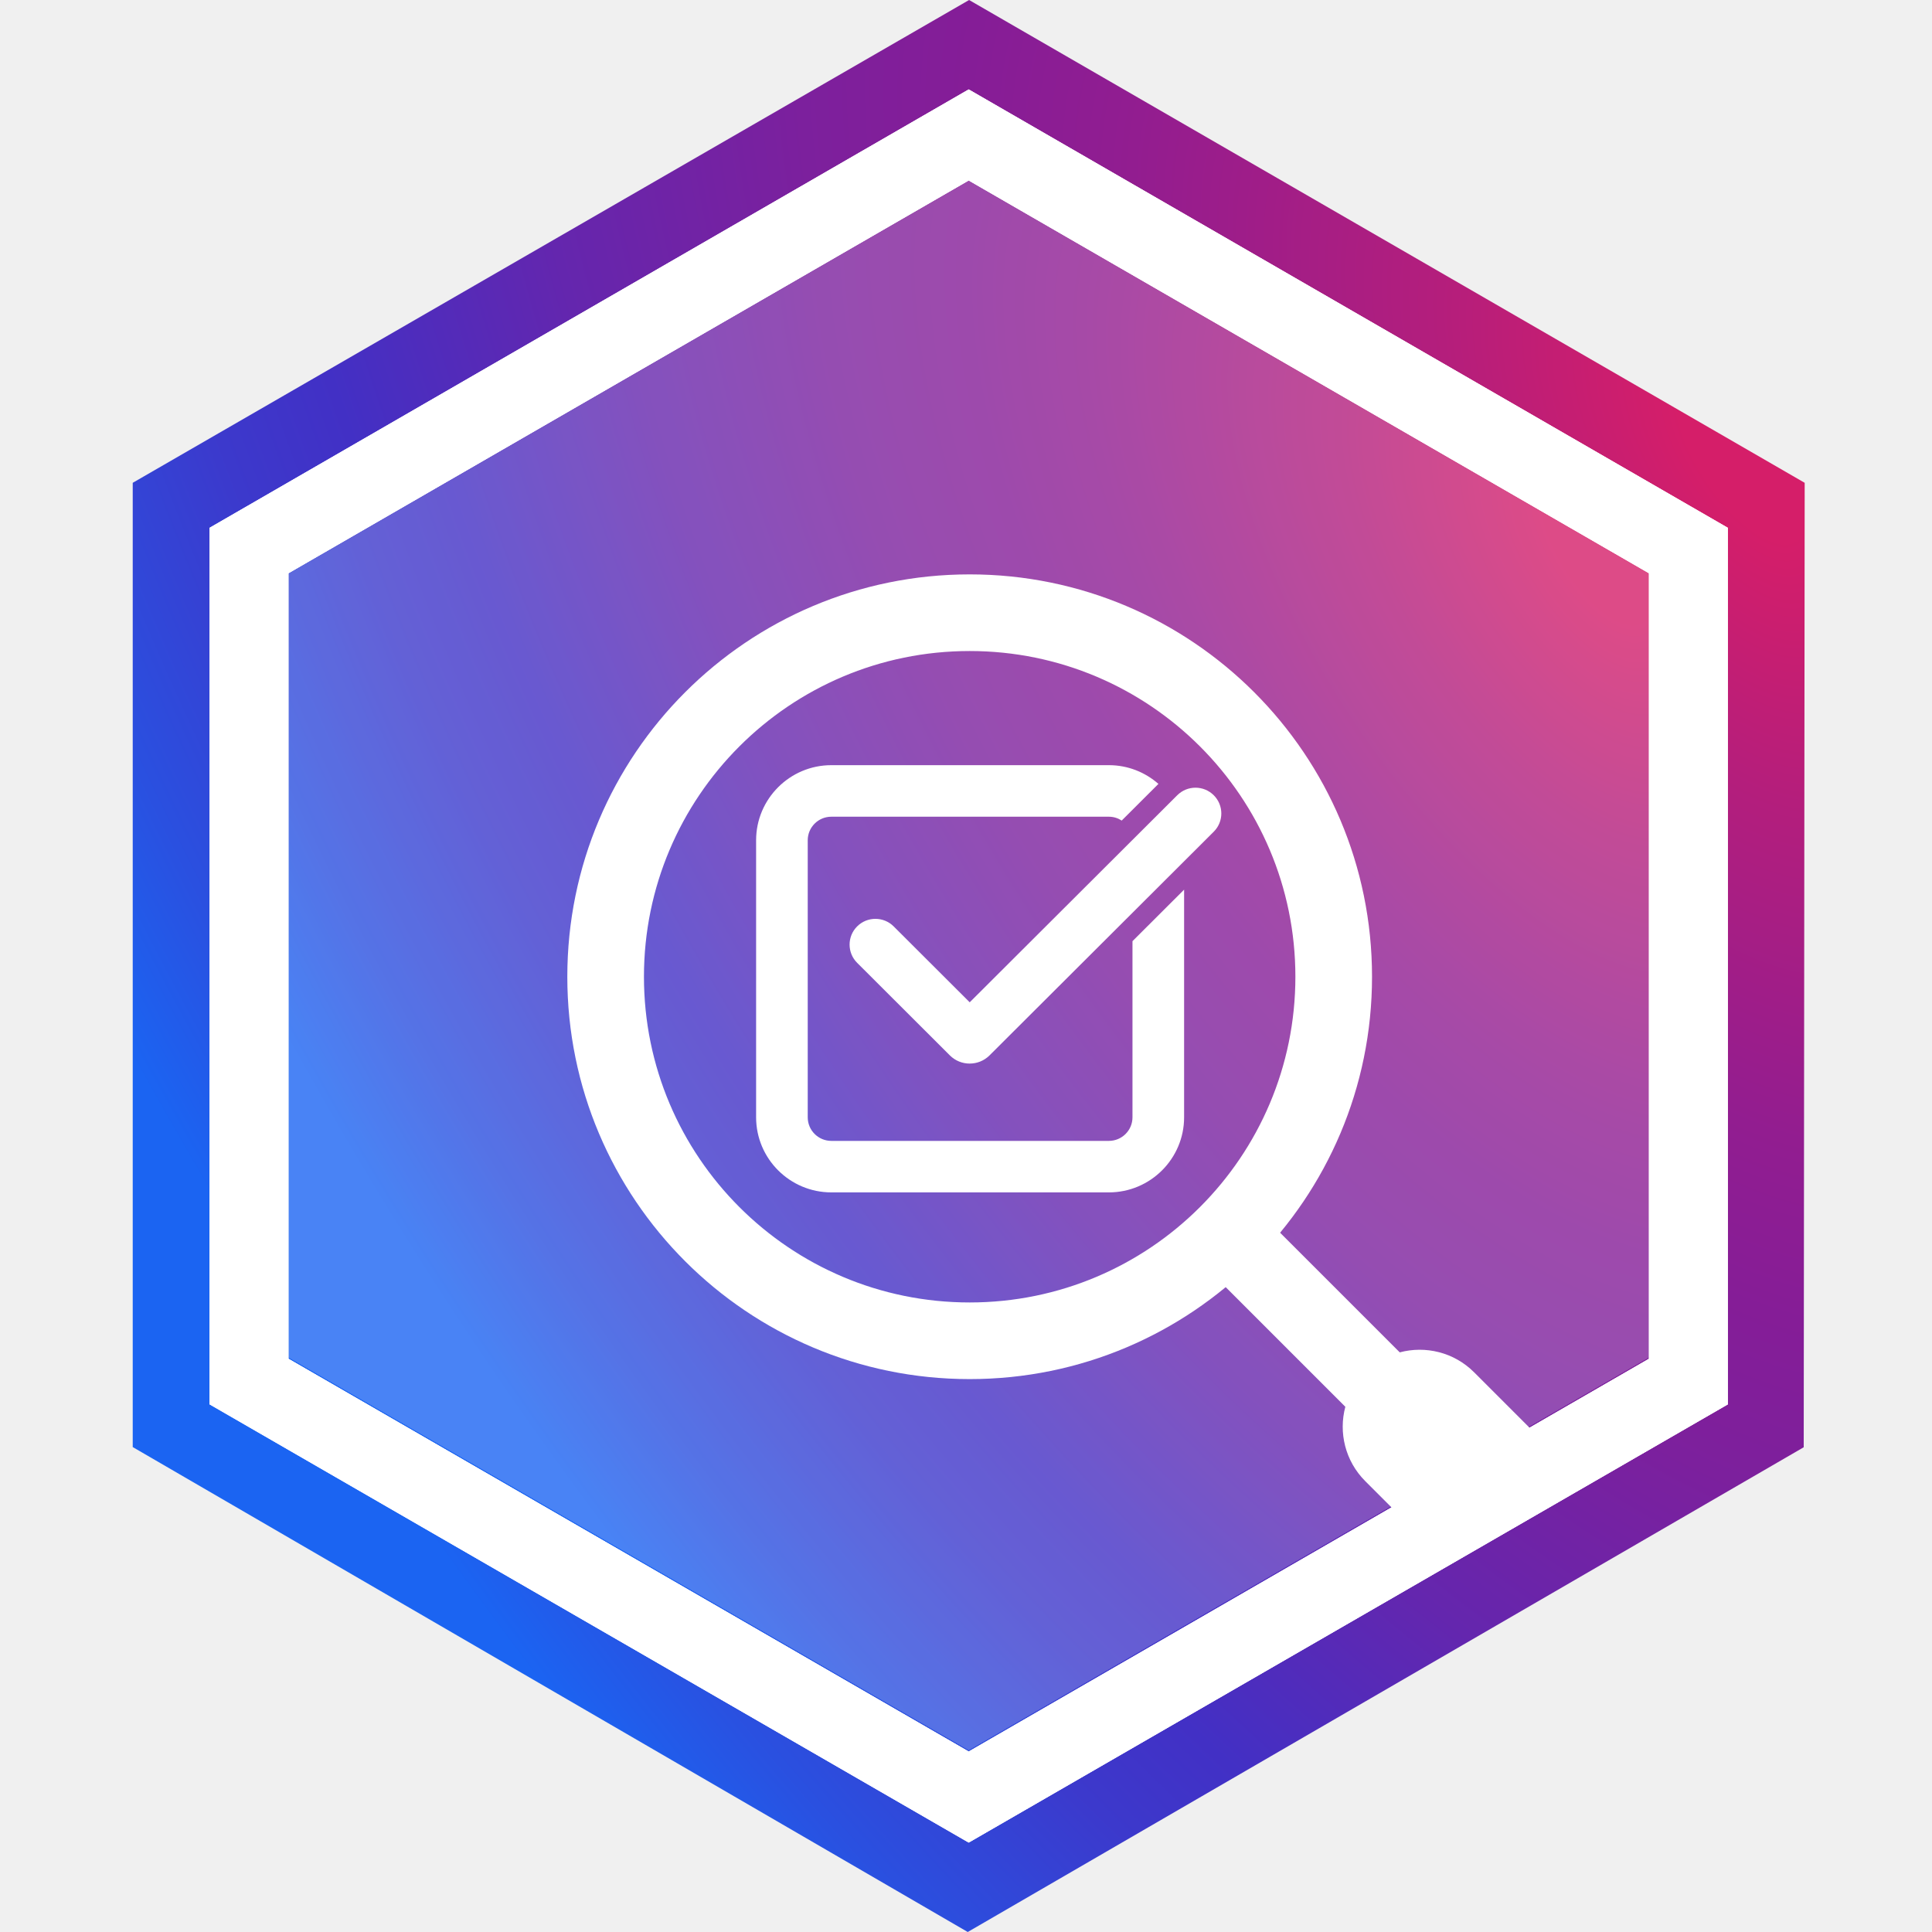
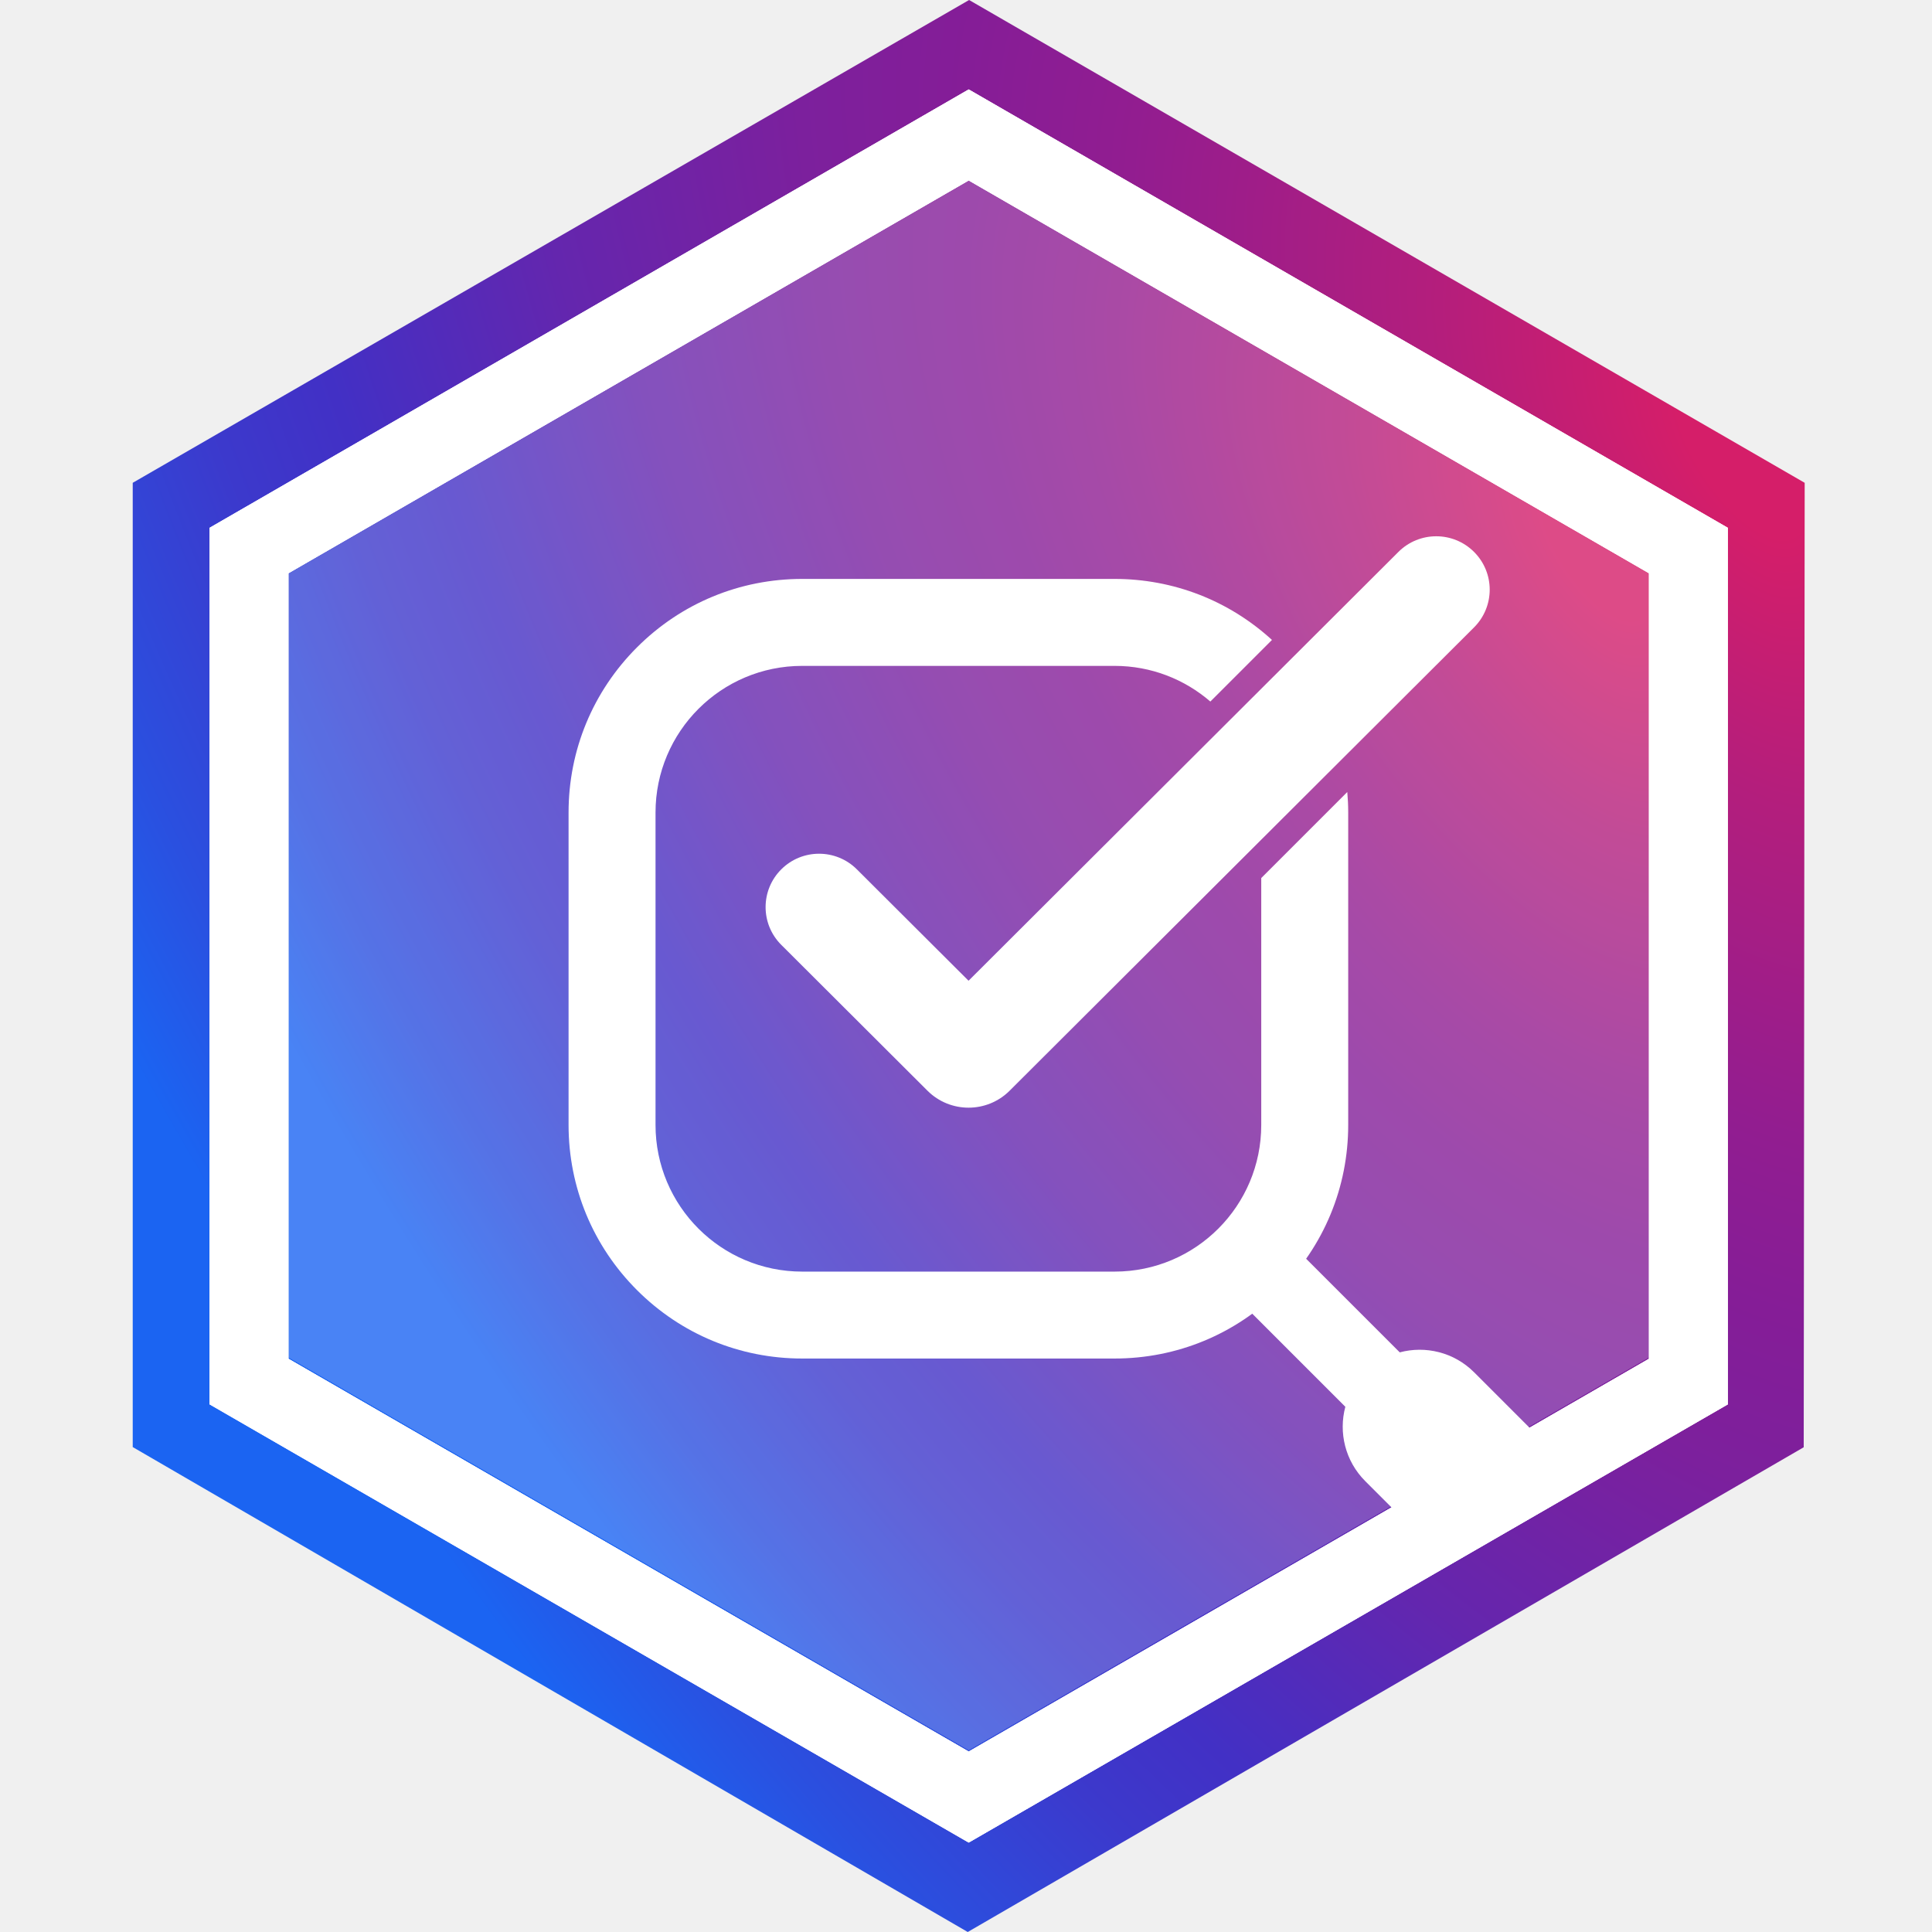
<svg xmlns="http://www.w3.org/2000/svg" id="Layer_1" viewBox="0 0 1000 1000">
  <defs>
-     <radialGradient id="radial-gradient" cx="289.58" cy="1035.31" fx="671.9" fy="1035.31" r="445.33" gradientTransform="translate(-1040.41 -1377.08) rotate(-33.11) scale(1 2.33)" gradientUnits="userSpaceOnUse">
+     <radialGradient id="radial-gradient" cx="-384.3" cy="2007.43" fx="-1.98" fy="2007.43" r="445.33" gradientTransform="translate(-1714.1 -3644.3) rotate(-33.11) scale(1 2.33)" gradientUnits="userSpaceOnUse">
      <stop offset=".04" stop-color="#d51e69" />
      <stop offset=".14" stop-color="#b41e7c" />
      <stop offset=".27" stop-color="#921d90" />
      <stop offset=".34" stop-color="#851d97" />
      <stop offset=".41" stop-color="#7c209d" />
      <stop offset=".53" stop-color="#6426ae" />
      <stop offset=".65" stop-color="#4230c5" />
      <stop offset=".71" stop-color="#3c39cc" />
      <stop offset=".81" stop-color="#2a50e0" />
      <stop offset=".88" stop-color="#1b64f2" />
    </radialGradient>
-     <radialGradient id="radial-gradient-2" cx="294.03" cy="1032.17" fx="763.99" fy="1032.17" r="547.42" gradientTransform="translate(-1035.99 -1371.88) rotate(-33.11) scale(1 2.33)" gradientUnits="userSpaceOnUse">
+     <radialGradient id="radial-gradient-2" cx="-379.84" cy="2004.29" fx="90.12" fy="2004.29" r="547.42" gradientTransform="translate(-1709.68 -3639.1) rotate(-33.11) scale(1 2.33)" gradientUnits="userSpaceOnUse">
      <stop offset=".04" stop-color="#d51e69" />
      <stop offset=".14" stop-color="#b41e7c" />
      <stop offset=".27" stop-color="#921d90" />
      <stop offset=".34" stop-color="#851d97" />
      <stop offset=".41" stop-color="#7c209d" />
      <stop offset=".53" stop-color="#6426ae" />
      <stop offset=".65" stop-color="#4230c5" />
      <stop offset=".71" stop-color="#3c39cc" />
      <stop offset=".81" stop-color="#2a50e0" />
      <stop offset=".88" stop-color="#1b64f2" />
    </radialGradient>
  </defs>
  <g>
    <g>
      <g>
        <polygon points="853.5 296.7 853.5 703.3 501.4 906.6 149.3 703.3 149.3 296.7 501.4 93.4 853.5 296.7" fill="url(#radial-gradient)" />
        <path d="M501.6,0L68.7,249.9v499.1l432.2,251,432.7-250.9,.5-499.2L501.6,0Zm392.7,726.9l-392.9,226.8L108.5,726.8V273.2L501.4,46.3l392.9,226.9v453.7h0Z" fill="url(#radial-gradient-2)" />
      </g>
      <g opacity=".2">
        <polygon points="853.5 296.04 853.5 702.64 501.4 905.94 149.3 702.64 149.3 296.04 501.4 92.74 853.5 296.04" fill="#fff" />
      </g>
    </g>
    <path d="M501.4,46.3L108.5,273.2v453.7l392.9,226.8,392.9-226.8V273.2L501.4,46.3Zm352.1,657l-352.1,203.3-352.1-203.3V296.7L501.4,93.4l352.1,203.3v406.6Z" fill="#fff" />
+     <path d="M501.4,46.3L108.5,273.2v453.7l392.9,226.8,392.9-226.8V273.2L501.4,46.3Zm132.77,619.68l62.17,62.17c-3.55,13.29-.11,28.06,10.32,38.49l13.59,13.59-218.85,126.37-352.1-203.3V296.7L501.4,93.4l352.1,203.3v406.6l-61.81,35.69-28.69-28.69c-10.43-10.43-25.2-13.86-38.49-10.32l-62.18-62.17" fill="#fff" />
  </g>
-   <g>
-     <path d="M501.4,46.3L108.5,273.2v453.7l392.9,226.8,392.9-226.8V273.2L501.4,46.3Zm132.77,619.68l62.17,62.17c-3.55,13.29-.11,28.06,10.32,38.49l13.59,13.59-218.85,126.37-352.1-203.3V296.7L501.4,93.4l352.1,203.3v406.6l-61.81,35.69-28.69-28.69c-10.43-10.43-25.2-13.86-38.49-10.32l-62.18-62.17" fill="#fff" />
-     <path d="M501.9,297.3c-115.02,0-208.26,93.24-208.26,208.26s93.24,208.26,208.26,208.26,208.26-93.24,208.26-208.26-93.24-208.26-208.26-208.26Zm0,376.85c-93.11,0-168.59-75.48-168.59-168.59s75.48-168.59,168.59-168.59,168.59,75.48,168.59,168.59-75.48,168.59-168.59,168.59Z" fill="#fff" />
-   </g>
-   <g>
-     <path d="M501.91,550.51c-3.71,0-7.43-1.41-10.25-4.23l-48-47.92c-5.22-5.21-5.22-13.66,0-18.86,5.22-5.21,13.68-5.21,18.9,0l39.36,39.29,107.42-107.17c5.22-5.21,13.68-5.21,18.9,0,5.22,5.21,5.22,13.66,0,18.86l-116.06,115.79c-2.83,2.82-6.55,4.23-10.26,4.23Z" fill="#fff" />
-     <path d="M586.17,487.16v91.16c0,6.74-5.47,12.2-12.22,12.2h-143.65c-6.75,0-12.22-5.46-12.22-12.2v-143.39c0-6.74,5.47-12.2,12.22-12.2h143.65c2.46,0,4.73,.74,6.64,1.99l19.01-18.98c-6.86-6.02-15.82-9.69-25.65-9.69h-143.65c-21.47,0-38.94,17.44-38.94,38.87v143.39c0,21.44,17.47,38.87,38.94,38.87h143.65c21.47,0,38.94-17.44,38.94-38.87v-117.83l-26.73,26.68Z" fill="#fff" />
-   </g>
+   <path d="M522.57,564.56c-5.86,5.85-13.56,8.77-21.25,8.77s-15.38-2.92-21.24-8.76l-75.7-75.52c-10.81-10.79-10.81-28.28,0-39.07,10.81-10.79,28.33-10.79,39.14,0l57.8,57.65,222.5-221.96c10.81-10.79,28.33-10.79,39.14,0,10.81,10.79,10.81,28.28,0,39.07" fill="#fff" />
+   <path d="M600.74,433.5c2.98,1.4,6.88,2.02,10.05,.84s2.53-5.35-.76-5.62-6.95,1.37-9.45,3.53c-.37,.32-.29,1.04,.16,1.25h0Z" fill="#fff" />
+   <path d="M652.82,454.48v127.79c0,41.93-33.99,75.91-75.91,75.91h-161.7c-41.93,0-75.91-33.99-75.91-75.91v-161.7c0-41.93,33.99-75.91,75.91-75.91h161.7c18.96,0,36.27,6.97,49.57,18.46l31.89-31.89c-22.32-20.4-51.03-31.58-81.46-31.58h-161.7c-32.3,0-62.66,12.58-85.5,35.41-22.84,22.84-35.42,53.2-35.42,85.5v161.7c0,32.3,12.58,62.66,35.42,85.5,22.84,22.84,53.2,35.41,85.5,35.41h161.7c32.3,0,62.66-12.58,85.5-35.41,22.84-22.84,35.42-53.2,35.42-85.5v-161.7c0-3.56-.17-7.1-.48-10.61l-44.52,44.52Z" fill="#fff" />
</svg>
